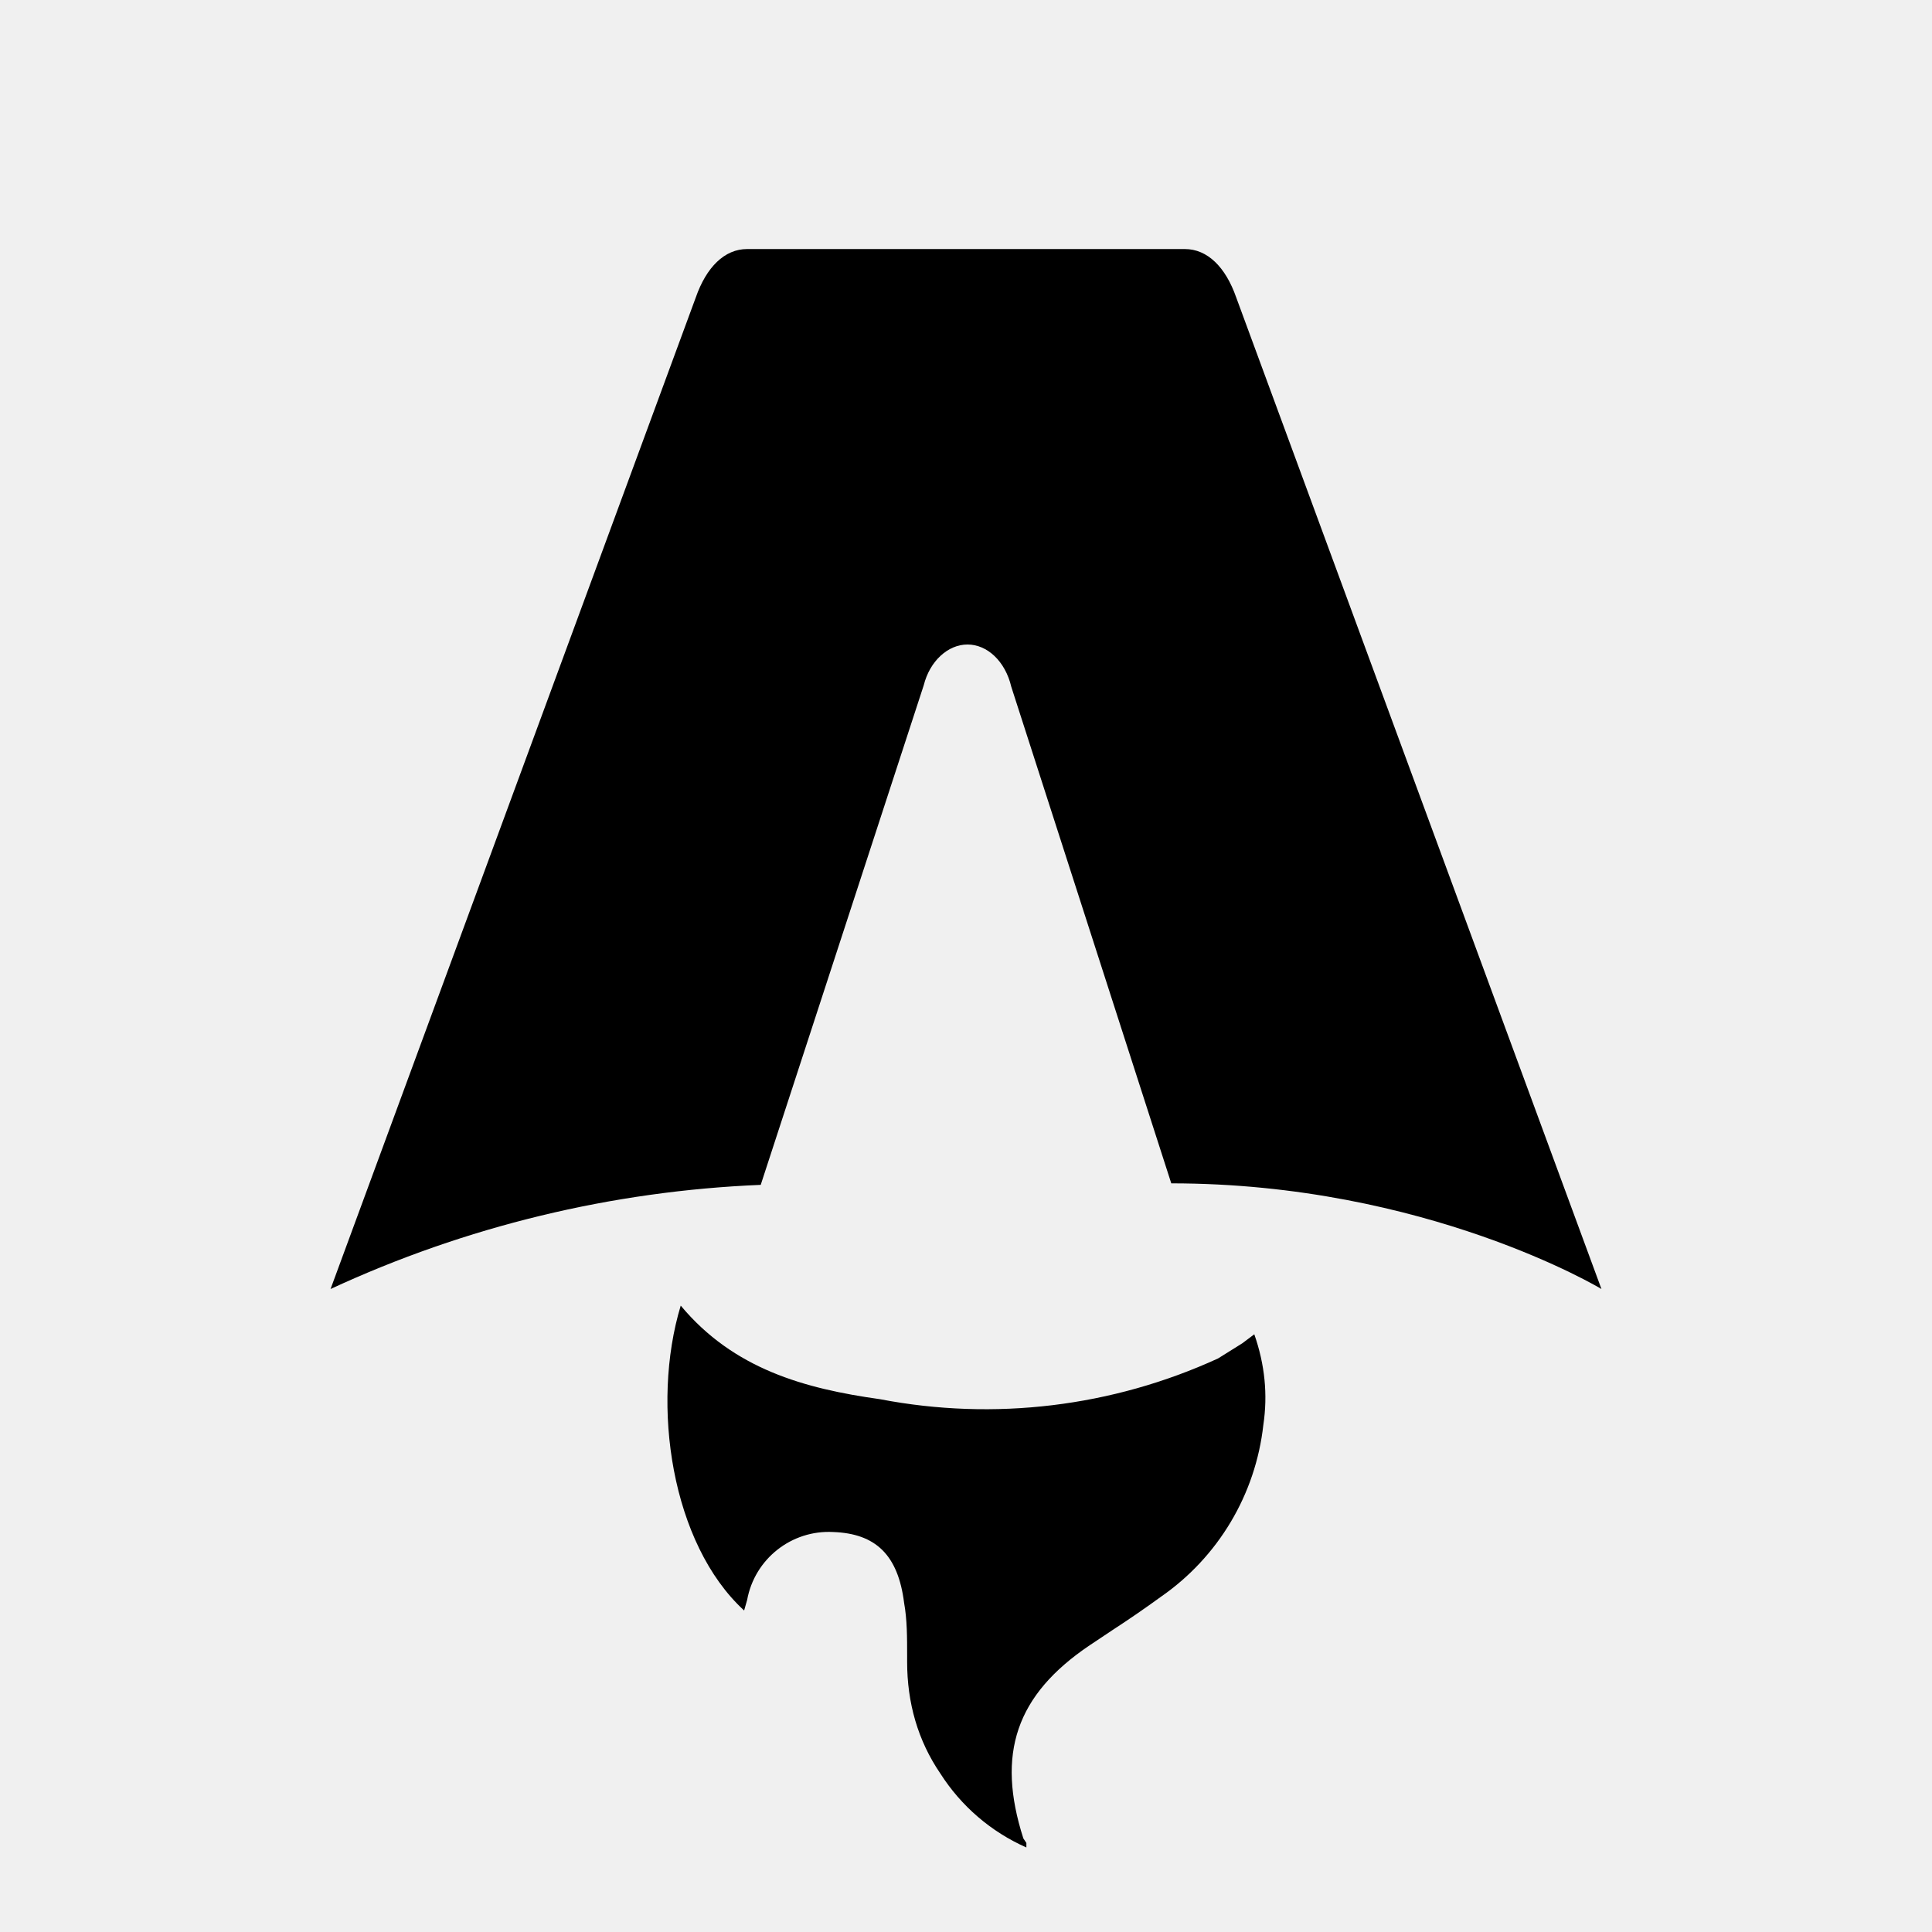
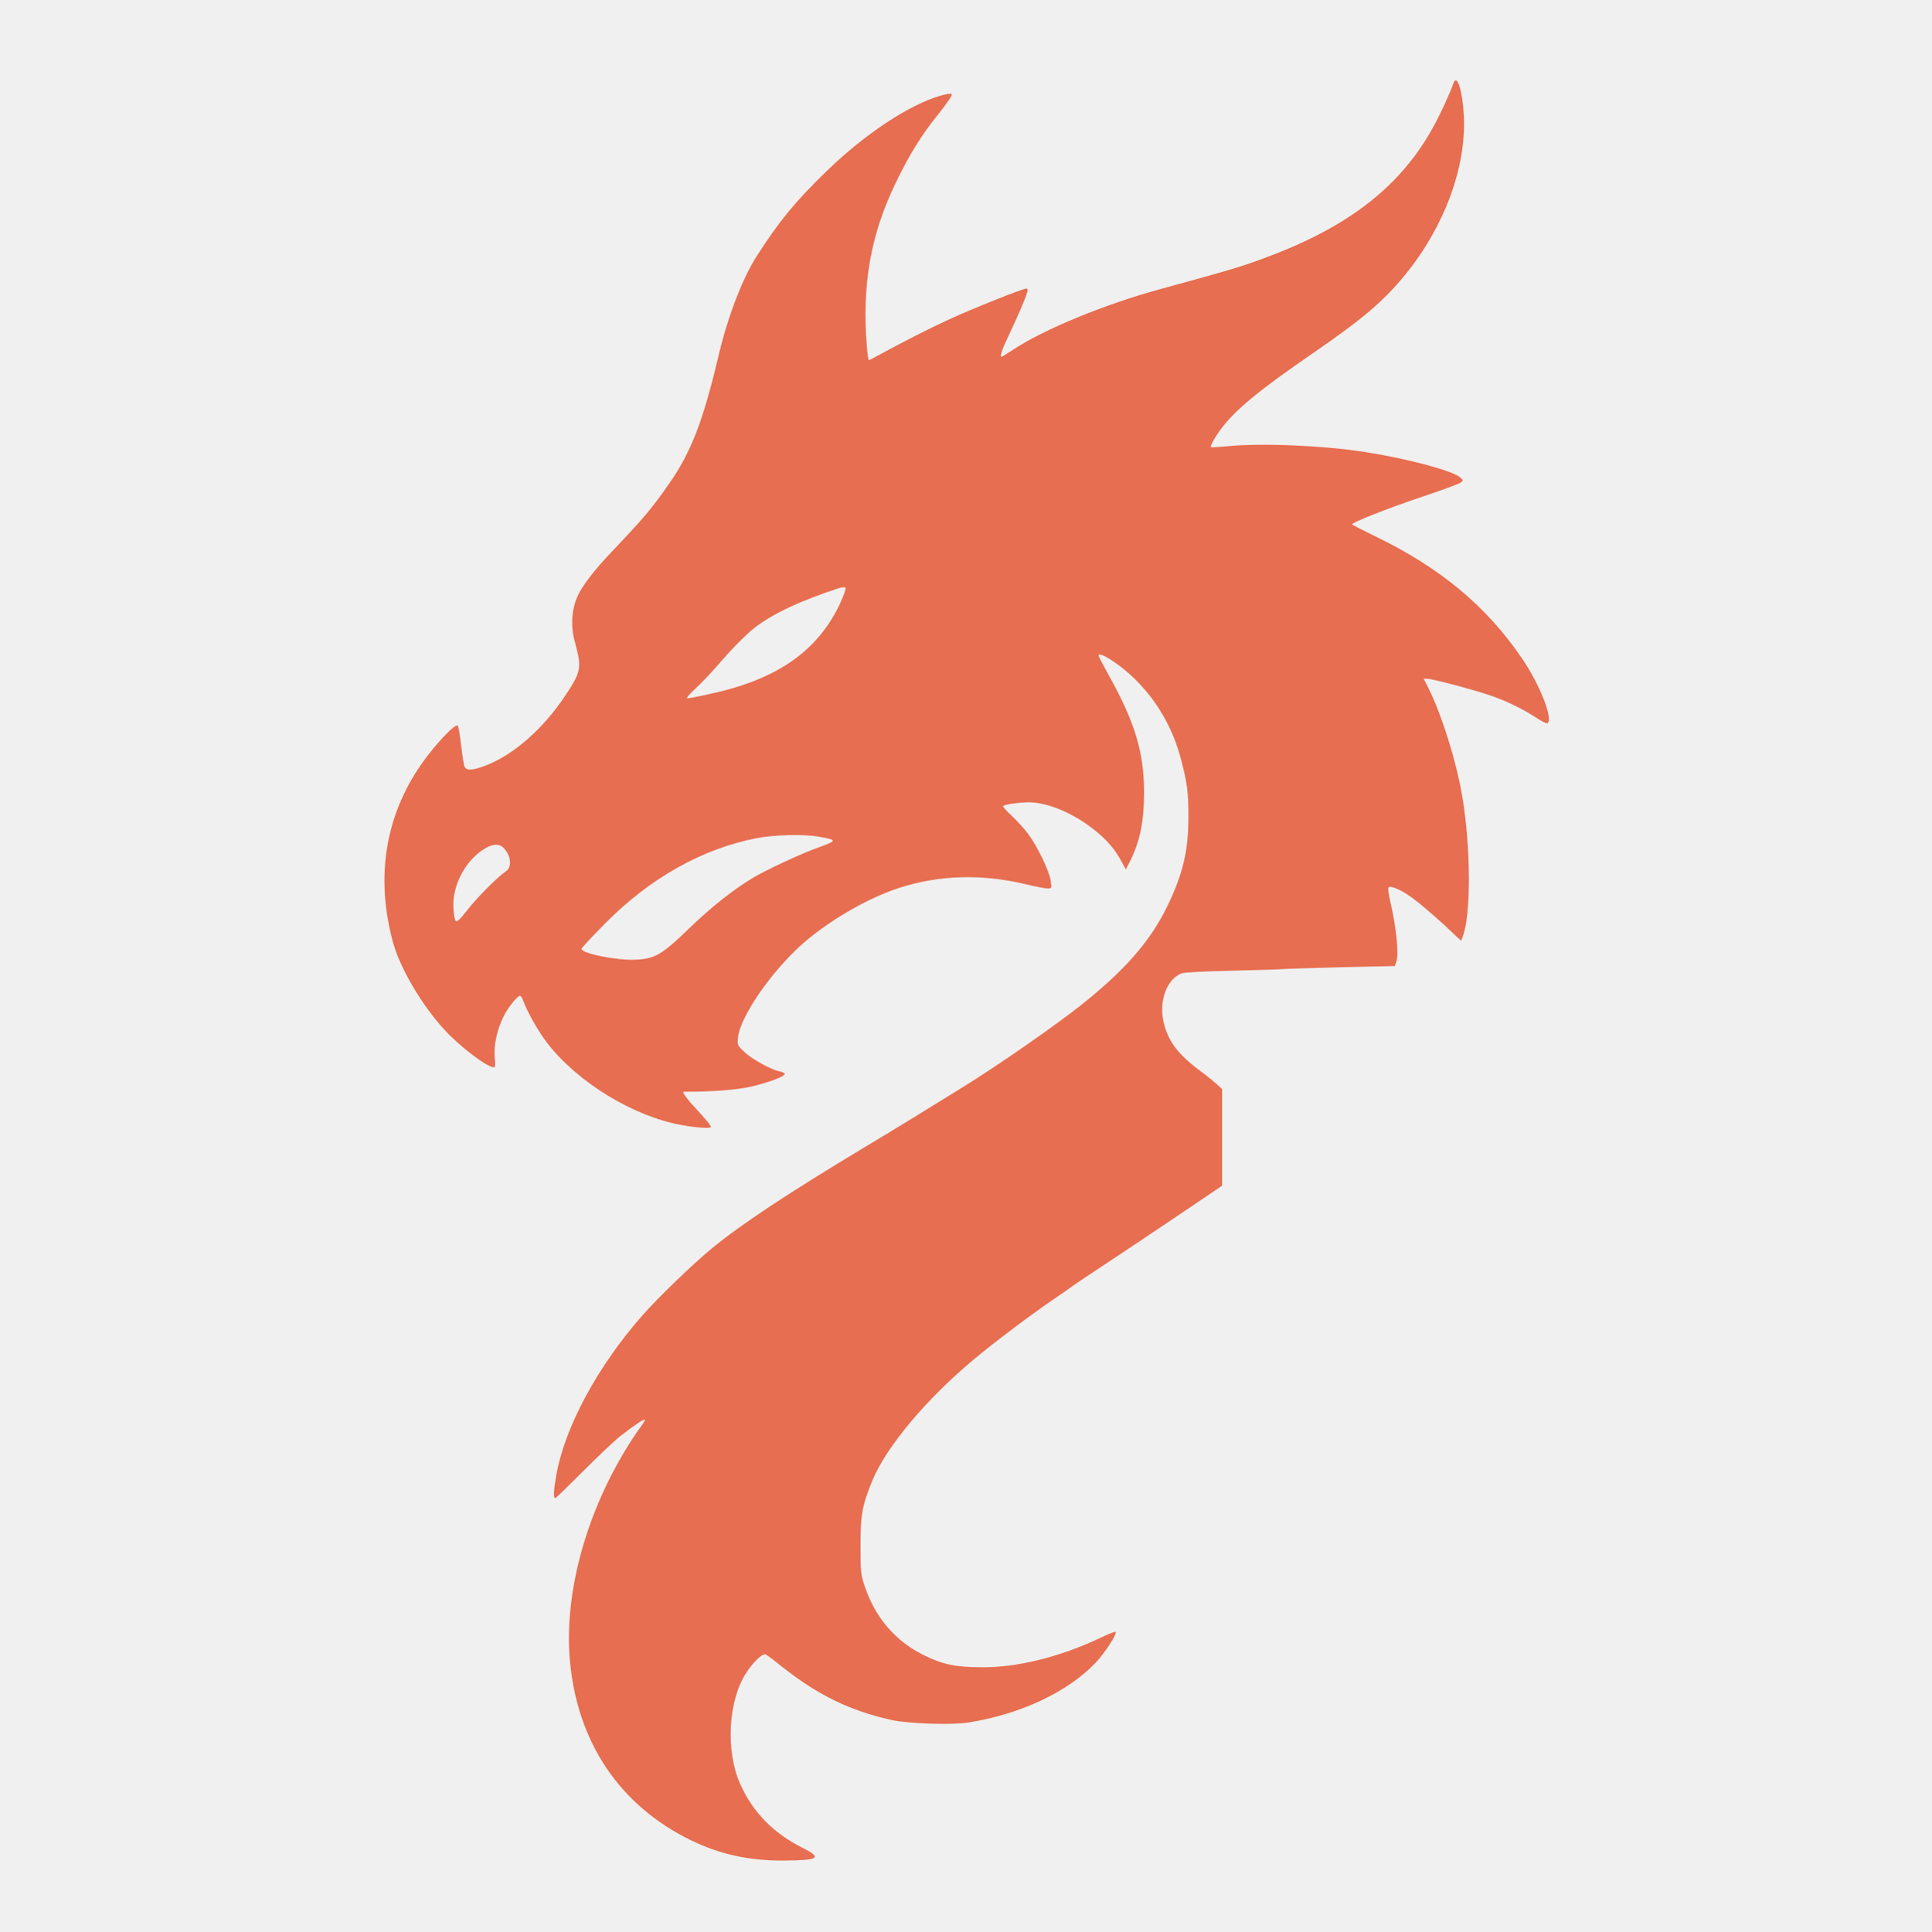
- <svg xmlns="http://www.w3.org/2000/svg" fill="none" viewBox="0 0 128 128">
-   <path d="M50.4 78.5a75.1 75.1 0 0 0-28.5 6.9l24.2-65.7c.7-2 1.9-3.2 3.4-3.2h29c1.5 0 2.7 1.2 3.4 3.2l24.2 65.7s-11.6-7-28.5-7L67 45.5c-.4-1.7-1.6-2.8-2.9-2.8-1.3 0-2.5 1.1-2.9 2.7L50.4 78.5Zm-1.1 28.2Zm-4.2-20.2c-2 6.6-.6 15.8 4.2 20.2a17.5 17.5 0 0 1 .2-.7 5.5 5.5 0 0 1 5.7-4.5c2.8.1 4.3 1.5 4.7 4.7.2 1.1.2 2.3.2 3.5v.4c0 2.7.7 5.2 2.2 7.4a13 13 0 0 0 5.7 4.9v-.3l-.2-.3c-1.8-5.6-.5-9.5 4.4-12.8l1.5-1a73 73 0 0 0 3.2-2.2 16 16 0 0 0 6.8-11.4c.3-2 .1-4-.6-6l-.8.6-1.6 1a37 37 0 0 1-22.4 2.7c-5-.7-9.7-2-13.2-6.2Z" />
-   <style>
-         path { fill: #000; }
-         @media (prefers-color-scheme: dark) {
-             path { fill: #FFF; }
-         }
-     </style>
+ <svg xmlns="http://www.w3.org/2000/svg" viewBox="6 47 290 290" role="img" aria-label="DnD dragon mark">
+   <path fill="#e76e50" transform="translate(23.5 0)" d="M 200.758 59.496 C 200.316 60.816 198.805 64.109 197.805 65.918 C 192.969 74.828 185.18 80.98 172.777 85.594 C 168.969 87.035 167.457 87.477 156.859 90.379 C 148.488 92.652 139.332 96.41 134.668 99.488 C 133.742 100.098 132.934 100.586 132.91 100.586 C 132.594 100.586 132.961 99.488 133.938 97.438 C 135.23 94.727 136.426 91.969 136.719 90.992 C 136.867 90.504 136.84 90.332 136.598 90.332 C 136.086 90.332 128.613 93.309 125 94.969 C 121.926 96.387 118.141 98.316 114.602 100.242 C 113.793 100.707 113.062 101.074 112.965 101.074 C 112.891 101.074 112.77 100.172 112.672 99.047 C 111.914 89.77 113.234 82.301 116.945 74.586 C 118.945 70.387 120.898 67.234 123.316 64.258 C 124.902 62.254 125.562 61.277 125.391 61.109 C 125.316 61.012 124.586 61.133 123.781 61.352 C 119.117 62.672 112.402 67.09 106.691 72.633 C 101.93 77.246 99.586 80.102 96.215 85.328 C 93.996 88.77 91.773 94.531 90.355 100.586 C 88.109 110.105 86.281 114.891 83.059 119.508 C 80.348 123.414 79.223 124.73 74.219 130.004 C 71.777 132.566 69.898 135.008 69.238 136.5 C 68.336 138.477 68.164 141.016 68.801 143.309 C 69.898 147.34 69.801 147.828 67.309 151.562 C 64.062 156.422 59.719 160.254 55.59 161.891 C 53.539 162.695 52.613 162.77 52.27 162.156 C 52.148 161.938 51.93 160.523 51.758 159.031 C 51.586 157.543 51.367 156.152 51.246 155.98 C 50.93 155.516 47.852 158.766 45.777 161.742 C 40.332 169.555 38.867 178.758 41.504 188.477 C 42.578 192.383 45.777 197.852 49.195 201.586 C 51.441 204.078 55.641 207.273 56.664 207.273 C 56.859 207.273 56.91 206.836 56.789 205.738 C 56.617 204.027 57.152 201.539 58.129 199.609 C 58.742 198.34 60.207 196.531 60.57 196.531 C 60.719 196.531 60.938 196.875 61.086 197.312 C 61.645 198.902 63.305 201.832 64.625 203.562 C 69.164 209.473 77.539 214.625 84.84 215.941 C 87.035 216.332 89.016 216.48 89.234 216.258 C 89.379 216.137 88.453 215.016 86.574 213.012 C 85.645 212.012 84.887 210.938 85.133 210.938 C 89.406 210.961 93.188 210.668 95.461 210.133 C 98.098 209.496 100.344 208.641 100.344 208.25 C 100.344 208.152 99.977 207.957 99.562 207.887 C 98.219 207.594 95.484 206.078 94.312 205.004 C 93.262 204.027 93.215 203.953 93.312 202.855 C 93.629 199.559 98.684 192.359 103.59 188.23 C 107.543 184.91 113.086 181.762 117.555 180.32 C 123.633 178.367 130.031 178.199 136.742 179.832 C 138.086 180.152 139.477 180.418 139.82 180.418 C 140.43 180.418 140.43 180.371 140.285 179.297 C 140.09 177.832 138.281 174.07 136.867 172.191 C 136.23 171.363 135.109 170.117 134.352 169.434 C 133.617 168.75 133.059 168.141 133.129 168.043 C 133.398 167.797 135.352 167.504 136.965 167.48 C 139.82 167.48 143.629 169.066 146.875 171.656 C 148.684 173.094 149.879 174.461 150.855 176.27 L 151.562 177.562 L 152.172 176.367 C 153.688 173.363 154.297 170.336 154.297 165.992 C 154.297 159.961 152.93 155.445 148.949 148.316 C 148.145 146.852 147.461 145.555 147.461 145.457 C 147.461 144.676 150.734 146.801 152.98 149.023 C 156.398 152.441 158.668 156.469 159.887 161.18 C 160.793 164.625 160.961 166.09 160.961 169.801 C 160.938 174.879 160.109 178.32 157.715 183.227 C 155.176 188.402 151.391 192.723 144.75 197.996 C 140.969 201 132.301 207.031 127.074 210.254 C 119.945 214.672 117.238 216.332 112.184 219.359 C 100.637 226.316 93.773 230.859 89.355 234.496 C 86.379 236.961 81.445 241.723 78.98 244.508 C 72.242 252.148 67.285 261.352 66.039 268.504 C 65.625 270.801 65.578 271.973 65.871 271.973 C 65.969 271.973 67.848 270.141 70.07 267.918 C 72.289 265.699 74.758 263.355 75.562 262.719 C 77.613 261.109 79.348 259.938 79.348 260.203 C 79.348 260.328 78.98 260.914 78.539 261.5 C 78.078 262.086 77.051 263.672 76.246 265.016 C 70.266 275 67.238 286.598 68.066 296.215 C 69.117 308.57 75.562 318.164 86.305 323.363 C 90.676 325.488 95.094 326.441 100.414 326.391 C 105.52 326.344 106.008 325.977 102.98 324.461 C 98.609 322.266 95.508 319.09 93.629 314.844 C 91.43 309.863 91.848 302.293 94.582 298.168 C 95.582 296.629 96.828 295.41 97.387 295.41 C 97.512 295.41 98.586 296.191 99.758 297.145 C 105.273 301.539 110.133 303.906 116.457 305.297 C 118.898 305.836 125.441 306.055 127.883 305.664 C 135.695 304.441 142.871 301.074 147.047 296.656 C 148.488 295.117 150.293 292.309 150.023 292.039 C 149.953 291.969 148.828 292.406 147.535 293.043 C 141.527 295.848 135.277 297.387 130.031 297.363 C 126 297.363 124.023 296.949 121.145 295.508 C 116.992 293.457 113.918 289.891 112.379 285.277 C 111.742 283.445 111.719 283.031 111.719 279.051 C 111.719 274.414 111.965 273.094 113.5 269.312 C 115.602 264.258 121.559 257.129 128.664 251.195 C 131.934 248.461 137.328 244.41 140.625 242.164 C 141.895 241.309 142.992 240.551 143.066 240.477 C 143.238 240.309 145.801 238.574 152.344 234.254 C 155.371 232.227 159.691 229.344 161.938 227.809 L 166.016 225.047 L 166.016 210.547 L 165.234 209.812 C 164.797 209.422 163.598 208.445 162.574 207.691 C 159.328 205.25 157.91 203.344 157.227 200.465 C 156.496 197.34 157.715 193.992 159.938 193.164 C 160.277 193.016 163.574 192.848 167.262 192.773 C 170.949 192.676 174.438 192.578 175.051 192.527 C 175.66 192.48 179.688 192.359 184.035 192.234 L 191.945 192.066 L 192.164 191.48 C 192.602 190.332 192.188 186.277 191.234 182.203 C 191.016 181.227 190.895 180.348 190.992 180.273 C 191.359 179.883 193.262 180.785 195.07 182.203 C 196.145 183.031 198.121 184.742 199.465 185.984 L 201.906 188.281 L 202.172 187.574 C 203.395 184.398 203.371 174.391 202.125 166.871 C 201.27 161.57 199.023 154.371 196.996 150.316 L 196.289 148.926 L 196.828 148.926 C 197.559 148.926 203.395 150.465 206.176 151.391 C 208.691 152.246 211.156 153.441 213.234 154.809 C 214.016 155.32 214.746 155.688 214.867 155.613 C 215.797 155.055 213.746 149.805 211.035 145.848 C 205.715 138.012 198.707 132.203 188.918 127.488 C 187.062 126.586 185.547 125.805 185.547 125.73 C 185.547 125.438 190.992 123.289 196.094 121.582 C 199.023 120.605 201.586 119.652 201.832 119.48 C 202.246 119.164 202.246 119.117 201.711 118.652 C 200.512 117.652 193.824 115.867 187.574 114.891 C 181.227 113.891 171.973 113.5 166.75 114.012 C 165.48 114.137 164.406 114.184 164.355 114.16 C 164.184 113.988 164.965 112.598 165.918 111.328 C 168.043 108.496 171.68 105.516 179.566 100.098 C 187.16 94.871 190.234 92.262 193.508 88.258 C 199.367 81.078 202.688 72.145 202.32 64.453 C 202.148 60.691 201.293 57.984 200.758 59.496 Z M 108.594 137.742 C 105.199 144.848 99.098 149.07 89.039 151.219 C 87.453 151.586 85.961 151.855 85.742 151.855 C 85.5 151.855 85.961 151.293 86.914 150.414 C 87.793 149.633 89.648 147.656 91.066 145.996 C 92.48 144.359 94.508 142.309 95.582 141.453 C 98.266 139.281 102.539 137.254 108.52 135.301 C 108.938 135.18 109.352 135.156 109.473 135.254 C 109.57 135.375 109.18 136.473 108.594 137.742 Z M 105.371 172.633 C 108.227 173.121 108.254 173.219 105.566 174.195 C 102.906 175.121 97.363 177.711 95.336 178.953 C 92.359 180.785 89.113 183.375 85.863 186.523 C 81.859 190.406 80.785 191.016 77.758 191.113 C 74.926 191.211 69.824 190.16 69.824 189.477 C 69.824 189.355 71.387 187.672 73.316 185.719 C 80.055 178.883 87.988 174.414 96.191 172.852 C 98.828 172.34 103.199 172.242 105.371 172.633 Z M 58.105 174.316 C 59.254 175.465 59.426 177.223 58.449 177.855 C 57.25 178.637 53.98 181.934 52.59 183.766 C 51.613 185.008 51.125 185.496 50.93 185.301 C 50.781 185.156 50.637 184.301 50.586 183.375 C 50.391 180.027 52.297 176.344 55.152 174.512 C 56.445 173.707 57.422 173.633 58.105 174.316 Z M 58.105 174.316" />
</svg>
